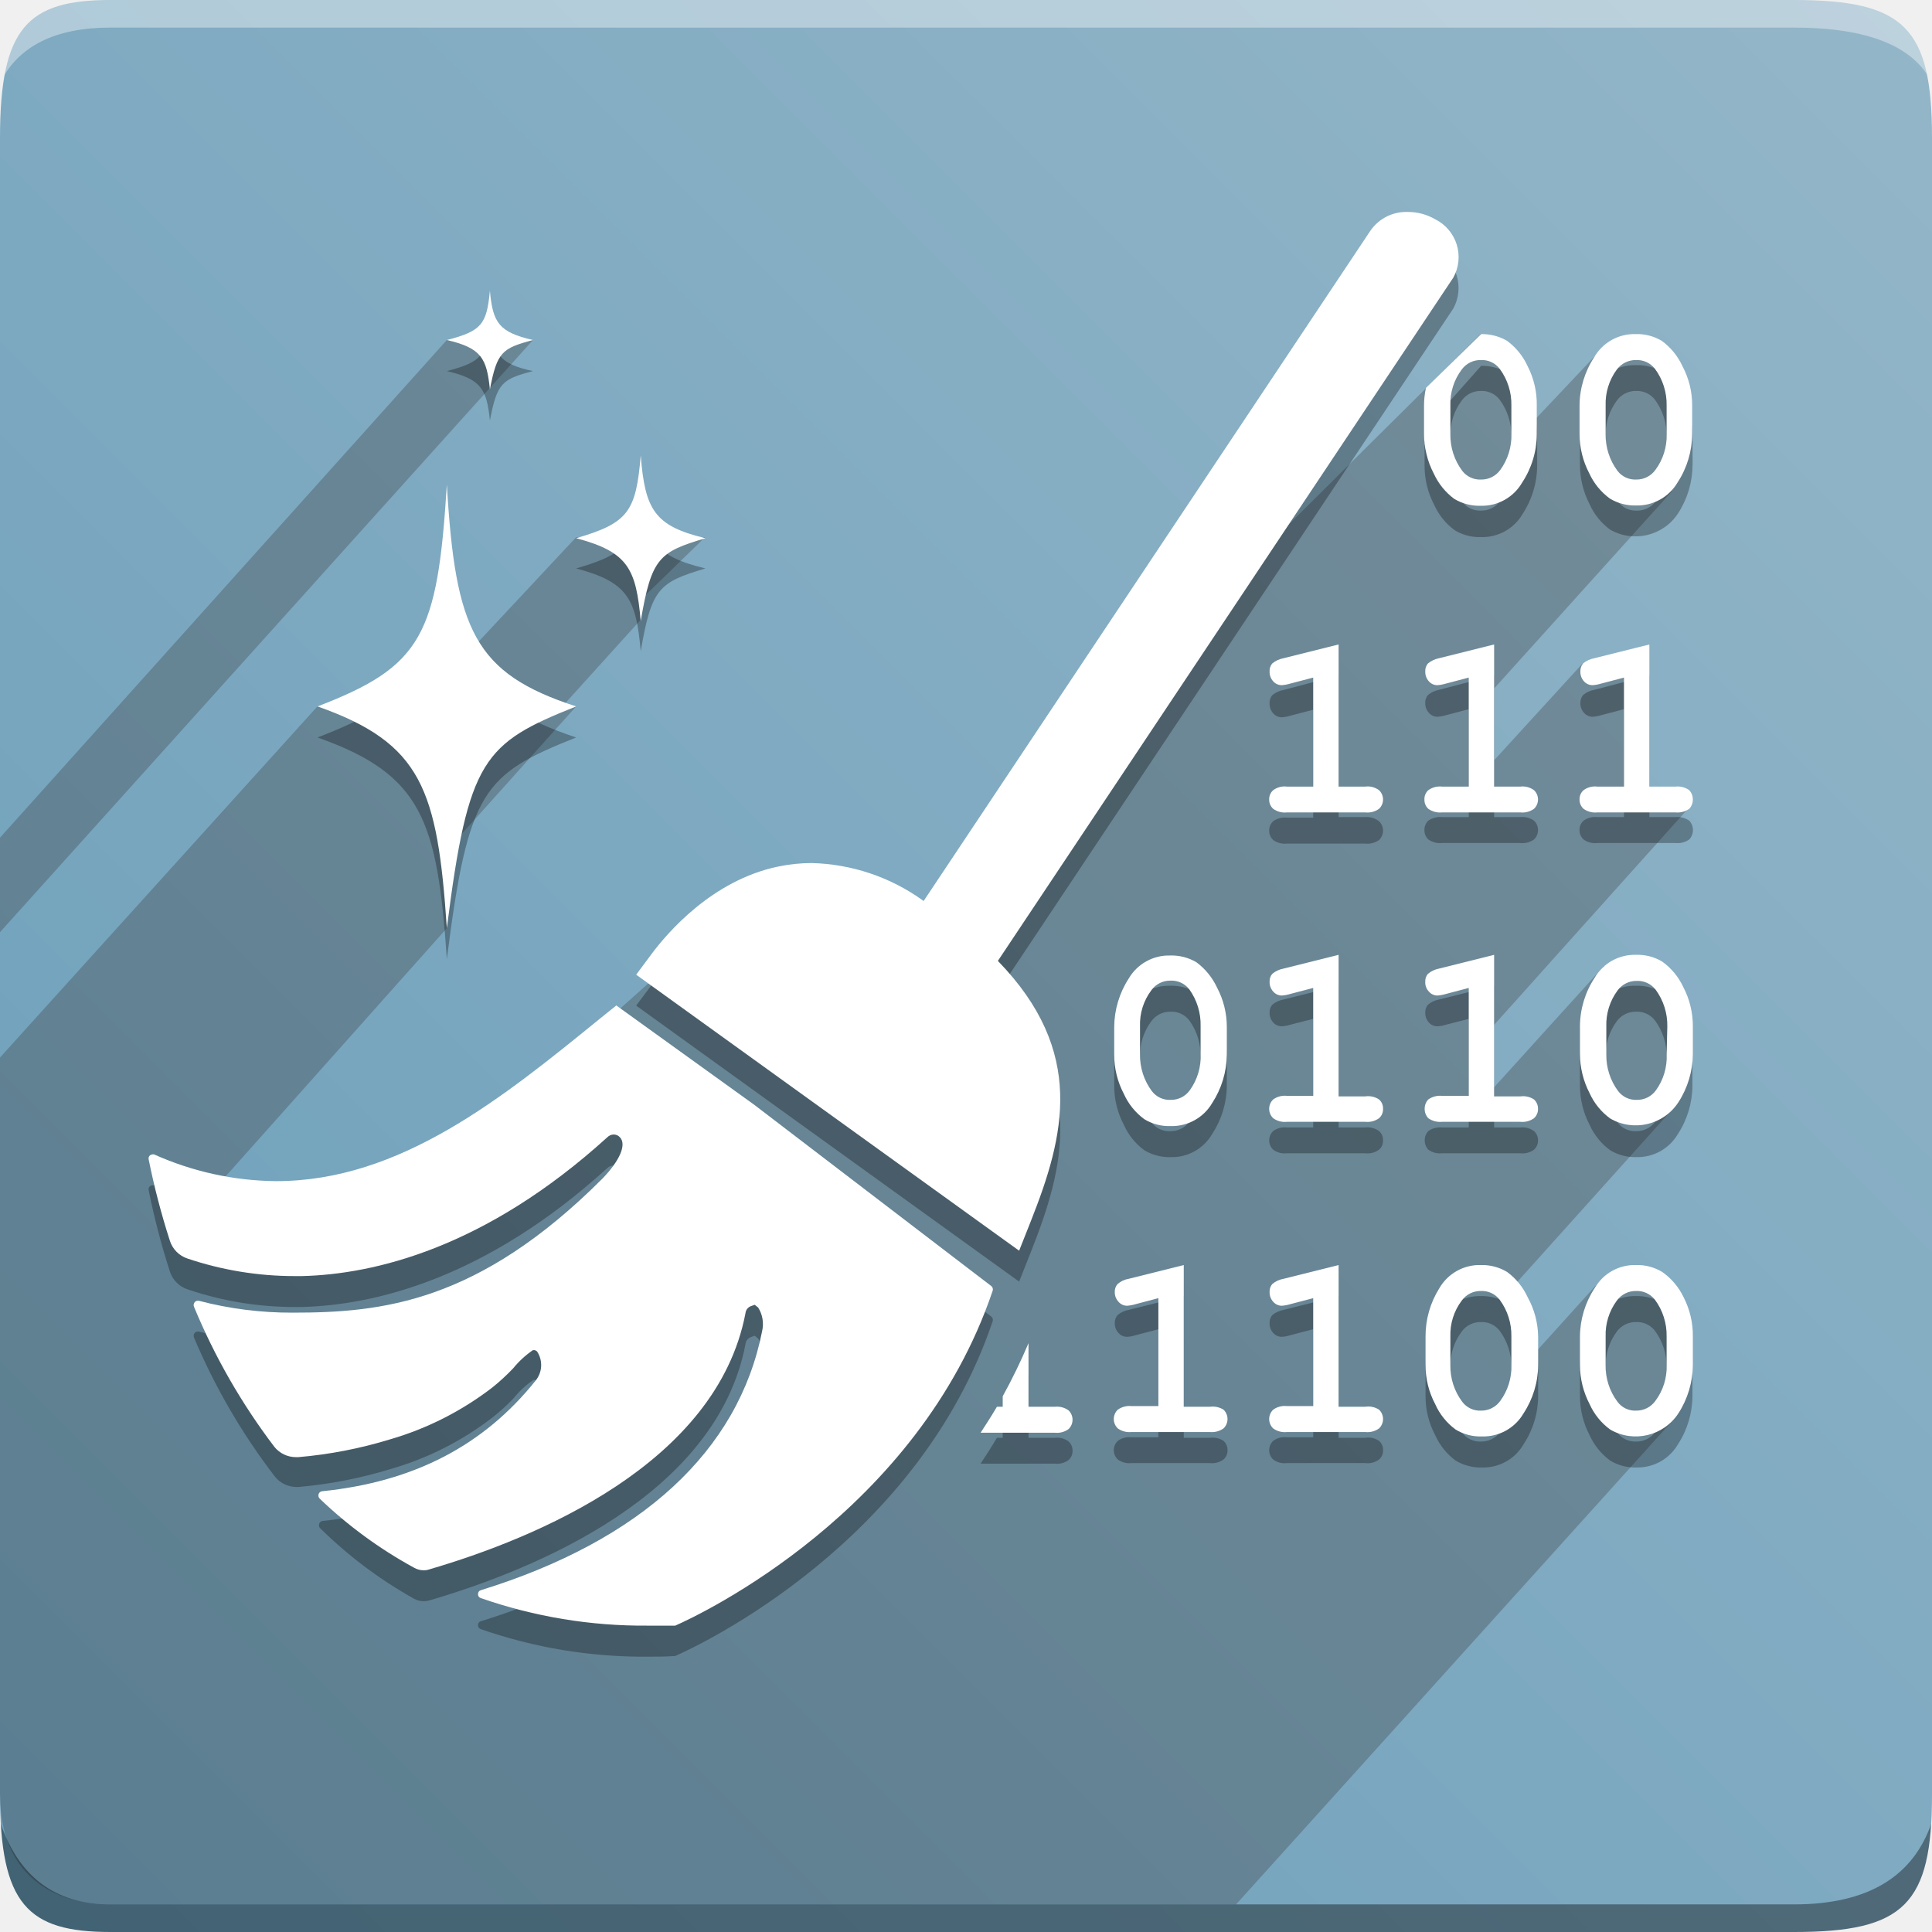
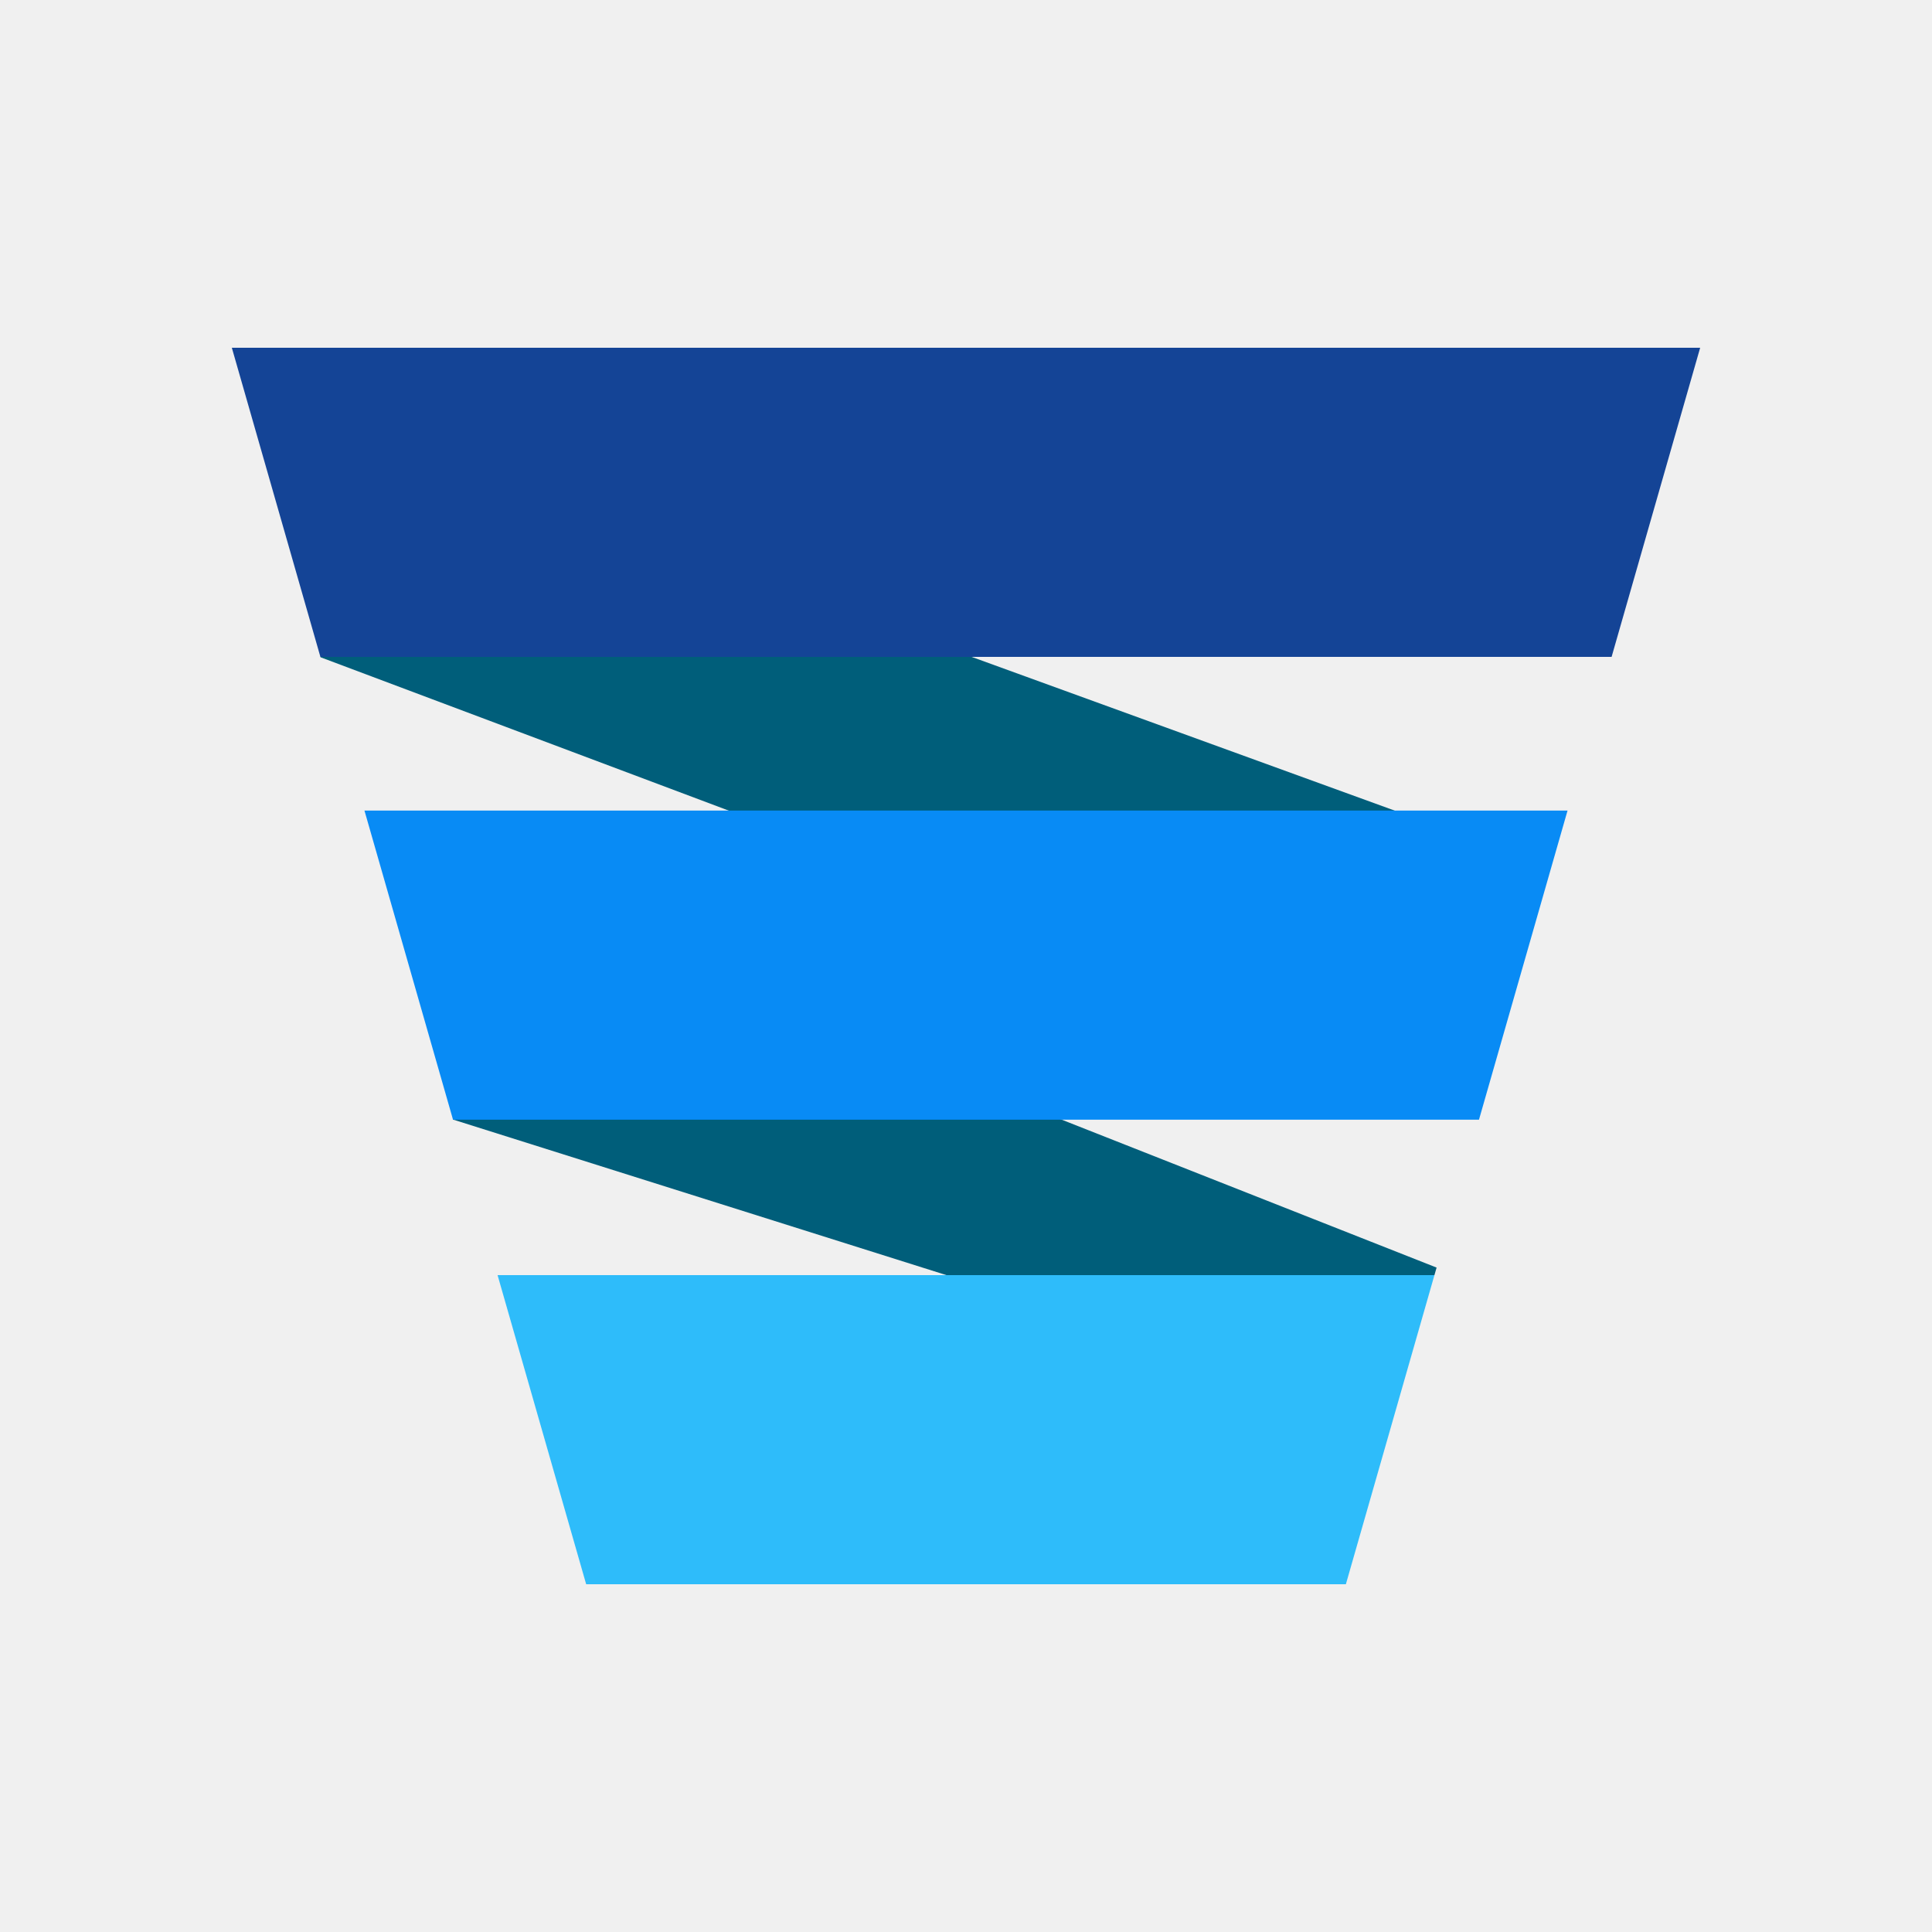
- <svg xmlns="http://www.w3.org/2000/svg" viewBox="0 0 140 140">
-   <defs>
-     <style>.cls-1,.cls-4,.cls-8{fill:#fff;}.cls-1,.cls-3,.cls-4,.cls-6{fill-rule:evenodd;}.cls-2{mask:url(#mask);}.cls-3{fill:url(#linear-gradient);}.cls-4,.cls-6{fill-opacity:0.38;}.cls-5{fill:#393939;opacity:0.32;}.cls-5,.cls-7{isolation:isolate;}.cls-7{opacity:0.3;}</style>
-     <mask id="mask" x="0" y="0" width="140" height="140" maskUnits="userSpaceOnUse">
-       <g id="b">
-         <path id="a" class="cls-1" d="M8,0H130c8,0,10,2,10,10V130c0,8-2,10-10,10H8c-6,0-8-2-8-10V10C0,2,2,0,8,0Z" />
-       </g>
-     </mask>
-     <linearGradient id="linear-gradient" x1="-1641.82" y1="-64.72" x2="-1643.82" y2="-66.72" gradientTransform="matrix(70, 0, 0, -70, 115067.27, -4530.13)" gradientUnits="userSpaceOnUse">
-       <stop offset="0" stop-color="#94b6c8" />
-       <stop offset="1" stop-color="#6a9eba" />
-     </linearGradient>
-   </defs>
-   <g id="Layer_2" data-name="Layer 2">
-     <g id="Layer_1-2" data-name="Layer 1">
-       <g class="cls-2">
-         <path class="cls-3" d="M0,0H140V140H0Z" />
-         <path class="cls-4" d="M8,2H130q8,0,10,4V0H0V6Q2,2,8,2Z" />
-         <path class="cls-5" d="M118.55,91.67,116,92.75l-4.57,5.06v-1l-1.09-1.37-.95-1.93L121.6,79.93l.09-4.15-.92-4.35-2.21-1.18L116.23,70l-8,8.83V74.31l14.11-15.73h-3.82l1-11.88-4.85,1.39-6.4,7v-5.2l12.86-14.26.43-7.92-3-2.95-1.31.37-1.73.73-4.28,4.53-2.65-5.08-.74.25-.53-1.38L89.25,42.11,68.49,69.19l2.16,8.23L51.77,67,25.18,90.67l-9.62-4.54L32.38,67.26V61.63l9.37-10.44h-1l5.65-6.25V43.49l4.69-4.56H41.75L33,48.29l-.62,2.9H23L0,76.63V130c0,6,4,8,8,8H89.57l31.52-34.93,1.56-6.22Z" />
-         <polygon class="cls-5" points="32.38 24.64 0 60.7 0 67.55 38.62 24.64 32.38 24.64" />
-         <path class="cls-6" d="M8,138H130q8,0,10-6v8H0v-8Q2,138,8,138Z" />
-         <g class="cls-7">
-           <path d="M116.66,38.37a3.69,3.69,0,0,0,4.94-1.17,6.53,6.53,0,0,0,1.05-3.51V31.63a6.07,6.07,0,0,0-.7-2.85,4.74,4.74,0,0,0-1.5-1.83,3.47,3.47,0,0,0-1.9-.49,3.36,3.36,0,0,0-3,1.67,6.45,6.45,0,0,0-1.06,3.5v2.06a6.19,6.19,0,0,0,.7,2.85A4.64,4.64,0,0,0,116.66,38.37Zm-.31-6.74a4.14,4.14,0,0,1,.81-2.6,1.68,1.68,0,0,1,1.39-.7,1.64,1.64,0,0,1,1.37.63,4.36,4.36,0,0,1,.85,2.67v2.06A4.09,4.09,0,0,1,120,36.3a1.66,1.66,0,0,1-1.38.7,1.61,1.61,0,0,1-1.36-.63,4.34,4.34,0,0,1-.86-2.68Z" />
-           <path d="M98.92,59.21H97V48.94L93,50a1.68,1.68,0,0,0-.81.38A.84.84,0,0,0,92,51a1,1,0,0,0,.26.69.83.83,0,0,0,.62.29,2.76,2.76,0,0,0,.6-.11l1.68-.44v7.82h-1.9a1.43,1.43,0,0,0-1,.26.88.88,0,0,0-.29.67.9.9,0,0,0,.29.69,1.43,1.43,0,0,0,1,.26h5.67a1.43,1.43,0,0,0,1-.26.94.94,0,0,0,0-1.36A1.43,1.43,0,0,0,98.92,59.21Z" />
-           <path d="M110.16,59.21h-1.89V48.94l-4,1.05a1.69,1.69,0,0,0-.8.38.84.84,0,0,0-.19.59,1,1,0,0,0,.26.69.81.81,0,0,0,.62.29,2.76,2.76,0,0,0,.6-.11l1.67-.44v7.82H104.5a1.48,1.48,0,0,0-1,.26.88.88,0,0,0-.28.67.89.89,0,0,0,.28.69,1.48,1.48,0,0,0,1,.26h5.66a1.44,1.44,0,0,0,1-.26.94.94,0,0,0,0-1.36A1.44,1.44,0,0,0,110.16,59.21Z" />
-           <path d="M115.75,59.21a1.44,1.44,0,0,0-1,.26.88.88,0,0,0-.29.67.9.9,0,0,0,.29.69,1.44,1.44,0,0,0,1,.26h5.66a1.48,1.48,0,0,0,1-.26,1,1,0,0,0,0-1.36,1.48,1.48,0,0,0-1-.26h-1.89V48.94l-4,1.05a1.68,1.68,0,0,0-.81.38.89.89,0,0,0-.19.59,1,1,0,0,0,.26.69.83.83,0,0,0,.62.29,2.72,2.72,0,0,0,.61-.11l1.67-.44v7.82Z" />
-           <path d="M82.92,83.35a3.52,3.52,0,0,0,1.92.5,3.37,3.37,0,0,0,3-1.68,6.48,6.48,0,0,0,1.06-3.5V76.61a6,6,0,0,0-.71-2.85,4.82,4.82,0,0,0-1.49-1.83,3.53,3.53,0,0,0-1.91-.5,3.36,3.36,0,0,0-3,1.68,6.52,6.52,0,0,0-1.05,3.5v2.06a6,6,0,0,0,.7,2.84A4.6,4.6,0,0,0,82.92,83.35Zm-.31-6.74A4.11,4.11,0,0,1,83.43,74a1.68,1.68,0,0,1,1.39-.69,1.62,1.62,0,0,1,1.36.63A4.32,4.32,0,0,1,87,76.61v2.06a4.15,4.15,0,0,1-.81,2.61,1.68,1.68,0,0,1-1.38.69,1.61,1.61,0,0,1-1.37-.63,4.29,4.29,0,0,1-.86-2.67Z" />
-           <path d="M98.92,81.7H97V71.43l-4,1a1.68,1.68,0,0,0-.81.38.84.84,0,0,0-.19.59,1,1,0,0,0,.26.69.82.82,0,0,0,.62.28,2.25,2.25,0,0,0,.6-.11l1.68-.43V81.7h-1.9a1.43,1.43,0,0,0-1,.26.93.93,0,0,0,0,1.35,1.38,1.38,0,0,0,1,.26h5.67a1.38,1.38,0,0,0,1-.26.82.82,0,0,0,.29-.67.84.84,0,0,0-.29-.68A1.43,1.43,0,0,0,98.92,81.7Z" />
-           <path d="M110.16,81.7h-1.89V71.43l-4,1a1.69,1.69,0,0,0-.8.38.84.84,0,0,0-.19.59,1,1,0,0,0,.26.69.8.8,0,0,0,.62.28,2.25,2.25,0,0,0,.6-.11l1.67-.43V81.7H104.5a1.48,1.48,0,0,0-1,.26,1,1,0,0,0,0,1.35,1.43,1.43,0,0,0,1,.26h5.66a1.39,1.39,0,0,0,1-.26.86.86,0,0,0,.29-.67.88.88,0,0,0-.29-.68A1.44,1.44,0,0,0,110.16,81.7Z" />
-           <path d="M120.45,71.93a3.47,3.47,0,0,0-1.9-.5,3.35,3.35,0,0,0-3,1.68,6.45,6.45,0,0,0-1.06,3.5v2.06a6.12,6.12,0,0,0,.7,2.84,4.61,4.61,0,0,0,1.49,1.84,3.5,3.5,0,0,0,1.91.5,3.39,3.39,0,0,0,3-1.68,6.47,6.47,0,0,0,1.05-3.5V76.61a6,6,0,0,0-.7-2.85A4.74,4.74,0,0,0,120.45,71.93Zm.32,6.74a4.09,4.09,0,0,1-.82,2.61,1.68,1.68,0,0,1-1.38.69,1.61,1.61,0,0,1-1.36-.63,4.29,4.29,0,0,1-.86-2.67V76.61a4.17,4.17,0,0,1,.81-2.61,1.7,1.7,0,0,1,1.39-.69,1.64,1.64,0,0,1,1.37.63,4.32,4.32,0,0,1,.85,2.67Z" />
-           <path d="M87.67,104.19H85.78V93.92l-4,1a1.68,1.68,0,0,0-.8.38.86.86,0,0,0-.2.59,1,1,0,0,0,.27.7.8.8,0,0,0,.61.28,2.24,2.24,0,0,0,.61-.11l1.67-.44v7.83H82a1.41,1.41,0,0,0-1,.26.93.93,0,0,0,0,1.35,1.41,1.41,0,0,0,1,.26h5.66a1.43,1.43,0,0,0,1-.26.86.86,0,0,0,.29-.67.88.88,0,0,0-.29-.68A1.43,1.43,0,0,0,87.67,104.19Z" />
-           <path d="M98.92,104.19H97V93.92l-4,1a1.78,1.78,0,0,0-.81.38.85.85,0,0,0-.19.59,1,1,0,0,0,.26.7.82.82,0,0,0,.62.28,2.25,2.25,0,0,0,.6-.11l1.68-.44v7.83h-1.9a1.38,1.38,0,0,0-1,.26.93.93,0,0,0,0,1.35,1.38,1.38,0,0,0,1,.26h5.67a1.38,1.38,0,0,0,1-.26.82.82,0,0,0,.29-.67.84.84,0,0,0-.29-.68A1.38,1.38,0,0,0,98.92,104.19Z" />
-           <path d="M109.21,94.42a3.5,3.5,0,0,0-1.91-.5,3.36,3.36,0,0,0-3,1.68,6.52,6.52,0,0,0-1,3.5v2.06a6,6,0,0,0,.7,2.84,4.68,4.68,0,0,0,1.48,1.84,3.52,3.52,0,0,0,1.92.5,3.36,3.36,0,0,0,3-1.68,6.4,6.4,0,0,0,1.06-3.5V99.1a6,6,0,0,0-.71-2.85A4.65,4.65,0,0,0,109.21,94.42Zm.31,6.74a4.15,4.15,0,0,1-.81,2.61,1.68,1.68,0,0,1-1.38.69,1.62,1.62,0,0,1-1.37-.63,4.33,4.33,0,0,1-.86-2.67V99.1a4.09,4.09,0,0,1,.82-2.61,1.68,1.68,0,0,1,1.39-.69,1.62,1.62,0,0,1,1.36.63,4.32,4.32,0,0,1,.85,2.67Z" />
-           <path d="M120.45,94.42a3.47,3.47,0,0,0-1.9-.5,3.35,3.35,0,0,0-3,1.68,6.45,6.45,0,0,0-1.06,3.5v2.06a6.12,6.12,0,0,0,.7,2.84,4.69,4.69,0,0,0,1.49,1.84,3.5,3.5,0,0,0,1.91.5,3.39,3.39,0,0,0,3-1.68,6.47,6.47,0,0,0,1.05-3.5V99.1a6,6,0,0,0-.7-2.85A4.66,4.66,0,0,0,120.45,94.42Zm.32,6.74a4.09,4.09,0,0,1-.82,2.61,1.68,1.68,0,0,1-1.38.69,1.61,1.61,0,0,1-1.36-.63,4.33,4.33,0,0,1-.86-2.67V99.1a4.15,4.15,0,0,1,.81-2.61,1.7,1.7,0,0,1,1.39-.69,1.64,1.64,0,0,1,1.37.63,4.32,4.32,0,0,1,.85,2.67Z" />
-           <path d="M76.43,104.19h-1.9V99.57a39.23,39.23,0,0,1-1.87,3.85v.77h-.42c-.38.65-.78,1.26-1.18,1.87h5.37a1.38,1.38,0,0,0,1-.26.86.86,0,0,0,.29-.67.88.88,0,0,0-.29-.68A1.38,1.38,0,0,0,76.43,104.19Z" />
-           <path d="M110.7,28.78A4.73,4.73,0,0,0,109.21,27a3.6,3.6,0,0,0-1.88-.49l-4.1,4.62v2.61a6.07,6.07,0,0,0,.7,2.85,4.63,4.63,0,0,0,1.48,1.83,3.43,3.43,0,0,0,1.92.5,3.37,3.37,0,0,0,3-1.67,6.45,6.45,0,0,0,1.06-3.51V31.63A6.08,6.08,0,0,0,110.7,28.78Zm-1.18,4.91a4.15,4.15,0,0,1-.81,2.61,1.66,1.66,0,0,1-1.38.7,1.62,1.62,0,0,1-1.37-.63,4.34,4.34,0,0,1-.86-2.68V31.63a4.08,4.08,0,0,1,.82-2.6,1.67,1.67,0,0,1,1.39-.7,1.62,1.62,0,0,1,1.36.63,4.36,4.36,0,0,1,.85,2.67Z" />
-           <path d="M104,18.13a4,4,0,0,0-2-.52A3.17,3.17,0,0,0,99.36,19L66.93,67.53l-.11-.07a14.4,14.4,0,0,0-8-2.67,12,12,0,0,0-2.46.26c-4.76,1-8,4.78-9.16,6.35l-1.1,1.47,27.75,20,.86-2.17c2.43-6.15,4-12.25-2.4-18.83l33-49.51A3.07,3.07,0,0,0,104,18.13Z" />
-           <path d="M54.66,82.31l-10-7.21L43.62,76C36.39,81.82,29,87.83,20,87.83a21.89,21.89,0,0,1-8.84-1.94l-.11,0a.34.34,0,0,0-.18.06.3.3,0,0,0-.1.29,53.8,53.8,0,0,0,1.53,5.87,2,2,0,0,0,1.29,1.32,24,24,0,0,0,7.77,1.28h.53c5.19-.14,13.24-2,22.12-10.07a.71.71,0,0,1,.46-.19.6.6,0,0,1,.45.19c.5.53,0,1.7-1.27,3-9,9-16,9.71-22.44,9.71a26.45,26.45,0,0,1-6.8-.86h-.09a.26.26,0,0,0-.21.1.32.32,0,0,0-.05.34A45.7,45.7,0,0,0,19.92,107a2,2,0,0,0,1.56.75h.18a32.61,32.61,0,0,0,6.65-1.3,22,22,0,0,0,7.41-3.76,14.12,14.12,0,0,0,1.51-1.38A6.53,6.53,0,0,1,38.65,100a.3.3,0,0,1,.15,0h0a.23.23,0,0,1,.17.11,1.76,1.76,0,0,1-.13,2.1c-3.75,4.69-8.8,7.32-15.45,8a.3.3,0,0,0-.26.21.31.31,0,0,0,.08.33A31.82,31.82,0,0,0,30,115.85a1.4,1.4,0,0,0,.7.18,1.52,1.52,0,0,0,.42-.06c7.66-2.24,20.81-7.64,22.9-18.57a.61.61,0,0,1,.39-.51l.28-.1.25.21a2.23,2.23,0,0,1,.29,1.68c-1.71,8.7-8.76,15.2-20.38,18.8a.27.27,0,0,0-.21.28.29.29,0,0,0,.19.29,35.88,35.88,0,0,0,12.1,2c.65,0,1.3,0,2-.05,1.83-.8,17.58-8.22,23-24.25a.31.31,0,0,0-.1-.35Z" />
-           <path d="M32.38,69.51c-.68-10.05-1.8-13.4-9.37-16.07h0c7.57-2.92,8.69-5.15,9.37-16.07h0C33,47.9,34.38,51,41.75,53.44h0c-6.7,2.67-7.82,3.78-9.37,16.07" />
-           <path d="M46.43,47.19c-.34-3.76-.9-5-4.68-6h0c3.78-1.09,4.34-1.93,4.68-6h0c.31,4,1,5.12,4.69,6h0c-3.35,1-3.91,1.42-4.69,6" />
-           <path d="M35.5,30.47c-.23-2.24-.6-3-3.12-3.58h0c2.52-.65,2.89-1.15,3.12-3.58h0c.21,2.35.67,3.05,3.12,3.58h0c-2.23.59-2.6.84-3.12,3.58" />
-         </g>
-         <path class="cls-8" d="M116.66,36.13a3.5,3.5,0,0,0,1.91.5,3.39,3.39,0,0,0,3-1.68,6.47,6.47,0,0,0,1.05-3.5V29.39a6,6,0,0,0-.7-2.85,4.71,4.71,0,0,0-1.5-1.84,3.47,3.47,0,0,0-1.9-.49,3.35,3.35,0,0,0-3,1.68,6.42,6.42,0,0,0-1.06,3.5v2.06a6.12,6.12,0,0,0,.7,2.84A4.69,4.69,0,0,0,116.66,36.13Zm-.31-6.74a4.15,4.15,0,0,1,.81-2.61,1.7,1.7,0,0,1,1.39-.69,1.64,1.64,0,0,1,1.37.63,4.32,4.32,0,0,1,.85,2.67v2.06a4.13,4.13,0,0,1-.82,2.61,1.68,1.68,0,0,1-1.38.69,1.61,1.61,0,0,1-1.36-.63,4.33,4.33,0,0,1-.86-2.67Z" />
-         <path class="cls-8" d="M98.92,57H97V46.7l-4,1a1.78,1.78,0,0,0-.81.38.84.84,0,0,0-.19.59,1,1,0,0,0,.26.7.82.82,0,0,0,.62.28,2.76,2.76,0,0,0,.6-.11l1.68-.44V57h-1.9a1.38,1.38,0,0,0-1,.26.86.86,0,0,0-.29.67.88.88,0,0,0,.29.68,1.43,1.43,0,0,0,1,.26h5.67a1.43,1.43,0,0,0,1-.26.93.93,0,0,0,0-1.35A1.38,1.38,0,0,0,98.92,57Z" />
-         <path class="cls-8" d="M110.16,57h-1.89V46.7l-4,1a1.79,1.79,0,0,0-.8.38.84.84,0,0,0-.19.59,1,1,0,0,0,.26.7.8.8,0,0,0,.62.28,2.76,2.76,0,0,0,.6-.11l1.67-.44V57H104.5a1.43,1.43,0,0,0-1,.26.85.85,0,0,0-.28.67.87.87,0,0,0,.28.68,1.48,1.48,0,0,0,1,.26h5.66a1.44,1.44,0,0,0,1-.26.93.93,0,0,0,0-1.35A1.39,1.39,0,0,0,110.16,57Z" />
-         <path class="cls-8" d="M115.75,57a1.39,1.39,0,0,0-1,.26.86.86,0,0,0-.29.67.88.88,0,0,0,.29.68,1.44,1.44,0,0,0,1,.26h5.66a1.48,1.48,0,0,0,1-.26,1,1,0,0,0,0-1.35,1.43,1.43,0,0,0-1-.26h-1.89V46.7l-4,1a1.78,1.78,0,0,0-.81.38.89.89,0,0,0-.19.59,1,1,0,0,0,.26.7.82.82,0,0,0,.62.28,2.72,2.72,0,0,0,.61-.11l1.67-.44V57Z" />
-         <path class="cls-8" d="M82.92,81.1a3.43,3.43,0,0,0,1.92.5,3.38,3.38,0,0,0,3-1.67,6.54,6.54,0,0,0,1.06-3.51v-2a6.09,6.09,0,0,0-.71-2.86,4.82,4.82,0,0,0-1.49-1.83,3.52,3.52,0,0,0-1.91-.49,3.37,3.37,0,0,0-3,1.67,6.53,6.53,0,0,0-1.05,3.51v2a6.07,6.07,0,0,0,.7,2.85A4.63,4.63,0,0,0,82.92,81.1Zm-.31-6.73a4.09,4.09,0,0,1,.82-2.61,1.67,1.67,0,0,1,1.39-.7,1.62,1.62,0,0,1,1.36.63A4.37,4.37,0,0,1,87,74.37v2A4.15,4.15,0,0,1,86.22,79a1.66,1.66,0,0,1-1.38.7,1.61,1.61,0,0,1-1.37-.63,4.34,4.34,0,0,1-.86-2.68Z" />
-         <path class="cls-8" d="M98.92,79.45H97V69.19l-4,1a1.78,1.78,0,0,0-.81.38.84.84,0,0,0-.19.59,1,1,0,0,0,.26.69.83.83,0,0,0,.62.29,2.76,2.76,0,0,0,.6-.11l1.68-.44v7.82h-1.9a1.43,1.43,0,0,0-1,.26.94.94,0,0,0,0,1.36,1.43,1.43,0,0,0,1,.26h5.67a1.43,1.43,0,0,0,1-.26.85.85,0,0,0,.29-.67.86.86,0,0,0-.29-.69A1.43,1.43,0,0,0,98.92,79.45Z" />
-         <path class="cls-8" d="M110.16,79.45h-1.89V69.19l-4,1a1.79,1.79,0,0,0-.8.38.84.84,0,0,0-.19.59.94.94,0,0,0,.26.69.81.81,0,0,0,.62.29,2.76,2.76,0,0,0,.6-.11l1.67-.44v7.82H104.5a1.48,1.48,0,0,0-1,.26,1,1,0,0,0,0,1.36,1.48,1.48,0,0,0,1,.26h5.66a1.44,1.44,0,0,0,1-.26.88.88,0,0,0,.29-.67.9.9,0,0,0-.29-.69A1.44,1.44,0,0,0,110.16,79.45Z" />
-         <path class="cls-8" d="M120.45,69.68a3.47,3.47,0,0,0-1.9-.49,3.36,3.36,0,0,0-3,1.67,6.45,6.45,0,0,0-1.06,3.51v2a6.19,6.19,0,0,0,.7,2.85,4.64,4.64,0,0,0,1.49,1.83,3.69,3.69,0,0,0,4.94-1.17,6.53,6.53,0,0,0,1.05-3.51v-2a6.08,6.08,0,0,0-.7-2.86A4.74,4.74,0,0,0,120.45,69.68Zm.32,6.74A4.09,4.09,0,0,1,120,79a1.66,1.66,0,0,1-1.38.7,1.61,1.61,0,0,1-1.36-.63,4.34,4.34,0,0,1-.86-2.68v-2a4.15,4.15,0,0,1,.81-2.61,1.68,1.68,0,0,1,1.39-.7,1.64,1.64,0,0,1,1.37.63,4.37,4.37,0,0,1,.85,2.68Z" />
-         <path class="cls-8" d="M87.67,101.94H85.78V91.67l-4,1a1.59,1.59,0,0,0-.8.38.84.84,0,0,0-.2.59,1,1,0,0,0,.27.69.81.81,0,0,0,.61.29,2.72,2.72,0,0,0,.61-.11l1.67-.44v7.82H82a1.46,1.46,0,0,0-1,.26.94.94,0,0,0,0,1.36,1.46,1.46,0,0,0,1,.26h5.66a1.48,1.48,0,0,0,1-.26.94.94,0,0,0,0-1.36A1.48,1.48,0,0,0,87.67,101.94Z" />
-         <path class="cls-8" d="M98.92,101.94H97V91.67l-4,1a1.68,1.68,0,0,0-.81.38.84.84,0,0,0-.19.59,1,1,0,0,0,.26.69.83.83,0,0,0,.62.29,2.76,2.76,0,0,0,.6-.11l1.68-.44v7.82h-1.9a1.43,1.43,0,0,0-1,.26.94.94,0,0,0,0,1.36,1.43,1.43,0,0,0,1,.26h5.67a1.43,1.43,0,0,0,1-.26.94.94,0,0,0,0-1.36A1.43,1.43,0,0,0,98.92,101.94Z" />
-         <path class="cls-8" d="M109.21,92.17a3.5,3.5,0,0,0-1.91-.5,3.36,3.36,0,0,0-3,1.68,6.52,6.52,0,0,0-1,3.5v2.06a6,6,0,0,0,.7,2.84,4.6,4.6,0,0,0,1.48,1.84,3.43,3.43,0,0,0,1.92.5,3.37,3.37,0,0,0,3-1.67,6.45,6.45,0,0,0,1.06-3.51V96.85A6.08,6.08,0,0,0,110.7,94,4.73,4.73,0,0,0,109.21,92.17Zm.31,6.74a4.15,4.15,0,0,1-.81,2.61,1.69,1.69,0,0,1-1.38.7,1.61,1.61,0,0,1-1.37-.64,4.29,4.29,0,0,1-.86-2.67V96.85a4.08,4.08,0,0,1,.82-2.6,1.67,1.67,0,0,1,1.39-.7,1.62,1.62,0,0,1,1.36.63,4.34,4.34,0,0,1,.85,2.67Z" />
-         <path class="cls-8" d="M120.45,92.17a3.47,3.47,0,0,0-1.9-.5,3.35,3.35,0,0,0-3,1.68,6.45,6.45,0,0,0-1.06,3.5v2.06a6.12,6.12,0,0,0,.7,2.84,4.61,4.61,0,0,0,1.49,1.84,3.69,3.69,0,0,0,4.94-1.17,6.53,6.53,0,0,0,1.05-3.51V96.85A6.07,6.07,0,0,0,122,94,4.74,4.74,0,0,0,120.45,92.17Zm.32,6.74a4.09,4.09,0,0,1-.82,2.61,1.69,1.69,0,0,1-1.38.7,1.59,1.59,0,0,1-1.36-.64,4.29,4.29,0,0,1-.86-2.67V96.85a4.14,4.14,0,0,1,.81-2.6,1.68,1.68,0,0,1,1.39-.7,1.64,1.64,0,0,1,1.37.63,4.34,4.34,0,0,1,.85,2.67Z" />
-         <path class="cls-8" d="M76.43,101.94h-1.9V97.33a41.56,41.56,0,0,1-1.87,3.85v.76h-.42c-.38.65-.78,1.26-1.18,1.88h5.37a1.43,1.43,0,0,0,1-.26.94.94,0,0,0,0-1.36A1.43,1.43,0,0,0,76.43,101.94Z" />
-         <path class="cls-8" d="M104,15.89a3.9,3.9,0,0,0-2-.53,3.15,3.15,0,0,0-2.69,1.35L66.93,65.29l-.11-.08a14.4,14.4,0,0,0-8-2.67,12,12,0,0,0-2.46.26c-4.76,1-8,4.79-9.16,6.35l-1.1,1.48,27.75,20,.86-2.17c2.43-6.15,4-12.24-2.4-18.83l33-49.51A3.06,3.06,0,0,0,104,15.89Z" />
-         <path class="cls-8" d="M54.66,80.06l-10-7.2-1.07.86C36.39,79.58,29,85.59,20,85.59a22.06,22.06,0,0,1-8.84-1.94l-.11,0a.34.34,0,0,0-.18.07.29.29,0,0,0-.1.28,53.85,53.85,0,0,0,1.53,5.88,2,2,0,0,0,1.29,1.32,24.33,24.33,0,0,0,7.77,1.27h.53c5.19-.13,13.24-2,22.12-10.06a.67.67,0,0,1,.46-.2.61.61,0,0,1,.45.2c.5.52,0,1.69-1.27,3-9,9-16,9.71-22.44,9.71a26.45,26.45,0,0,1-6.8-.86l-.09,0a.26.26,0,0,0-.21.1.32.32,0,0,0-.05.34,45.47,45.47,0,0,0,5.82,10.14,2,2,0,0,0,1.56.75h.18a31.93,31.93,0,0,0,6.65-1.29,22.38,22.38,0,0,0,7.41-3.76,15.35,15.35,0,0,0,1.51-1.39,6.79,6.79,0,0,1,1.42-1.31.44.44,0,0,1,.15,0h0a.32.32,0,0,1,.17.11,1.78,1.78,0,0,1-.13,2.11c-3.75,4.68-8.8,7.32-15.45,8a.3.3,0,0,0-.26.2.32.32,0,0,0,.08.34A32.11,32.11,0,0,0,30,113.6a1.41,1.41,0,0,0,.7.19,1.23,1.23,0,0,0,.42-.07c7.66-2.24,20.81-7.64,22.9-18.56a.6.6,0,0,1,.39-.51l.28-.1.25.2a2.24,2.24,0,0,1,.29,1.69c-1.71,8.7-8.76,15.19-20.38,18.79a.28.28,0,0,0-.21.28.28.28,0,0,0,.19.29,35.88,35.88,0,0,0,12.1,2c.65,0,1.3,0,2,0,1.83-.8,17.58-8.23,23-24.26a.31.31,0,0,0-.1-.35Z" />
-         <path class="cls-8" d="M32.38,67.26c-.68-10.05-1.8-13.4-9.37-16.07h0c7.57-2.91,8.69-5.15,9.37-16.07h0c.62,10.53,2,13.68,9.37,16.07h0c-6.7,2.67-7.82,3.79-9.37,16.07" />
-         <path class="cls-8" d="M46.43,45c-.34-3.77-.9-5-4.68-6h0c3.78-1.1,4.34-1.93,4.68-6h0c.31,3.94,1,5.12,4.69,6h0c-3.35,1-3.91,1.41-4.69,6" />
-         <path class="cls-8" d="M35.5,28.22c-.23-2.24-.6-3-3.12-3.58h0c2.52-.65,2.89-1.14,3.12-3.57h0c.21,2.34.67,3,3.12,3.57h0c-2.23.6-2.6.85-3.12,3.58" />
-       </g>
-       <path class="cls-8" d="M110.7,26.54a4.7,4.7,0,0,0-1.49-1.84,3.6,3.6,0,0,0-1.88-.49l-4,3.9a5.92,5.92,0,0,0-.14,1.32v.93h0v1.08a6,6,0,0,0,.18,1.47,5.9,5.9,0,0,0,.53,1.41v0a4.72,4.72,0,0,0,1.48,1.83,3.52,3.52,0,0,0,1.92.5,3.36,3.36,0,0,0,3-1.68,6.4,6.4,0,0,0,1.06-3.5V29.39A6,6,0,0,0,110.7,26.54Zm-1.18,4.91a4.19,4.19,0,0,1-.81,2.61,1.68,1.68,0,0,1-1.38.69,1.62,1.62,0,0,1-1.37-.63,4.33,4.33,0,0,1-.86-2.67V29.39a4.09,4.09,0,0,1,.82-2.61,1.68,1.68,0,0,1,1.39-.69,1.62,1.62,0,0,1,1.36.63,4.32,4.32,0,0,1,.85,2.67Z" />
-     </g>
-   </g>
+ <svg xmlns="http://www.w3.org/2000/svg" width="50" height="50" viewBox="0 0 50 50">
+   <path d="m15.17 41-2.293-8h24.246l-2.292 8H15.169Z" fill="#2EBCFA" />
+   <path d="m11.723 28.974-.004-.015L13.847 27h8.618l14.714 5.805-.056.195h-12.63l-12.77-4.026ZM8.296 17.01l-.005-.017L16.889 14l19.265 7H18.917L8.296 17.01Z" fill="#005E7A" />
+   <path d="M8.292 17 6 9h38l-2.292 8H8.292Z" fill="#144496" />
+   <path d="m11.724 28.977-2.292-8h31.136l-2.292 8H11.724Z" fill="#088BF5" />
</svg>
